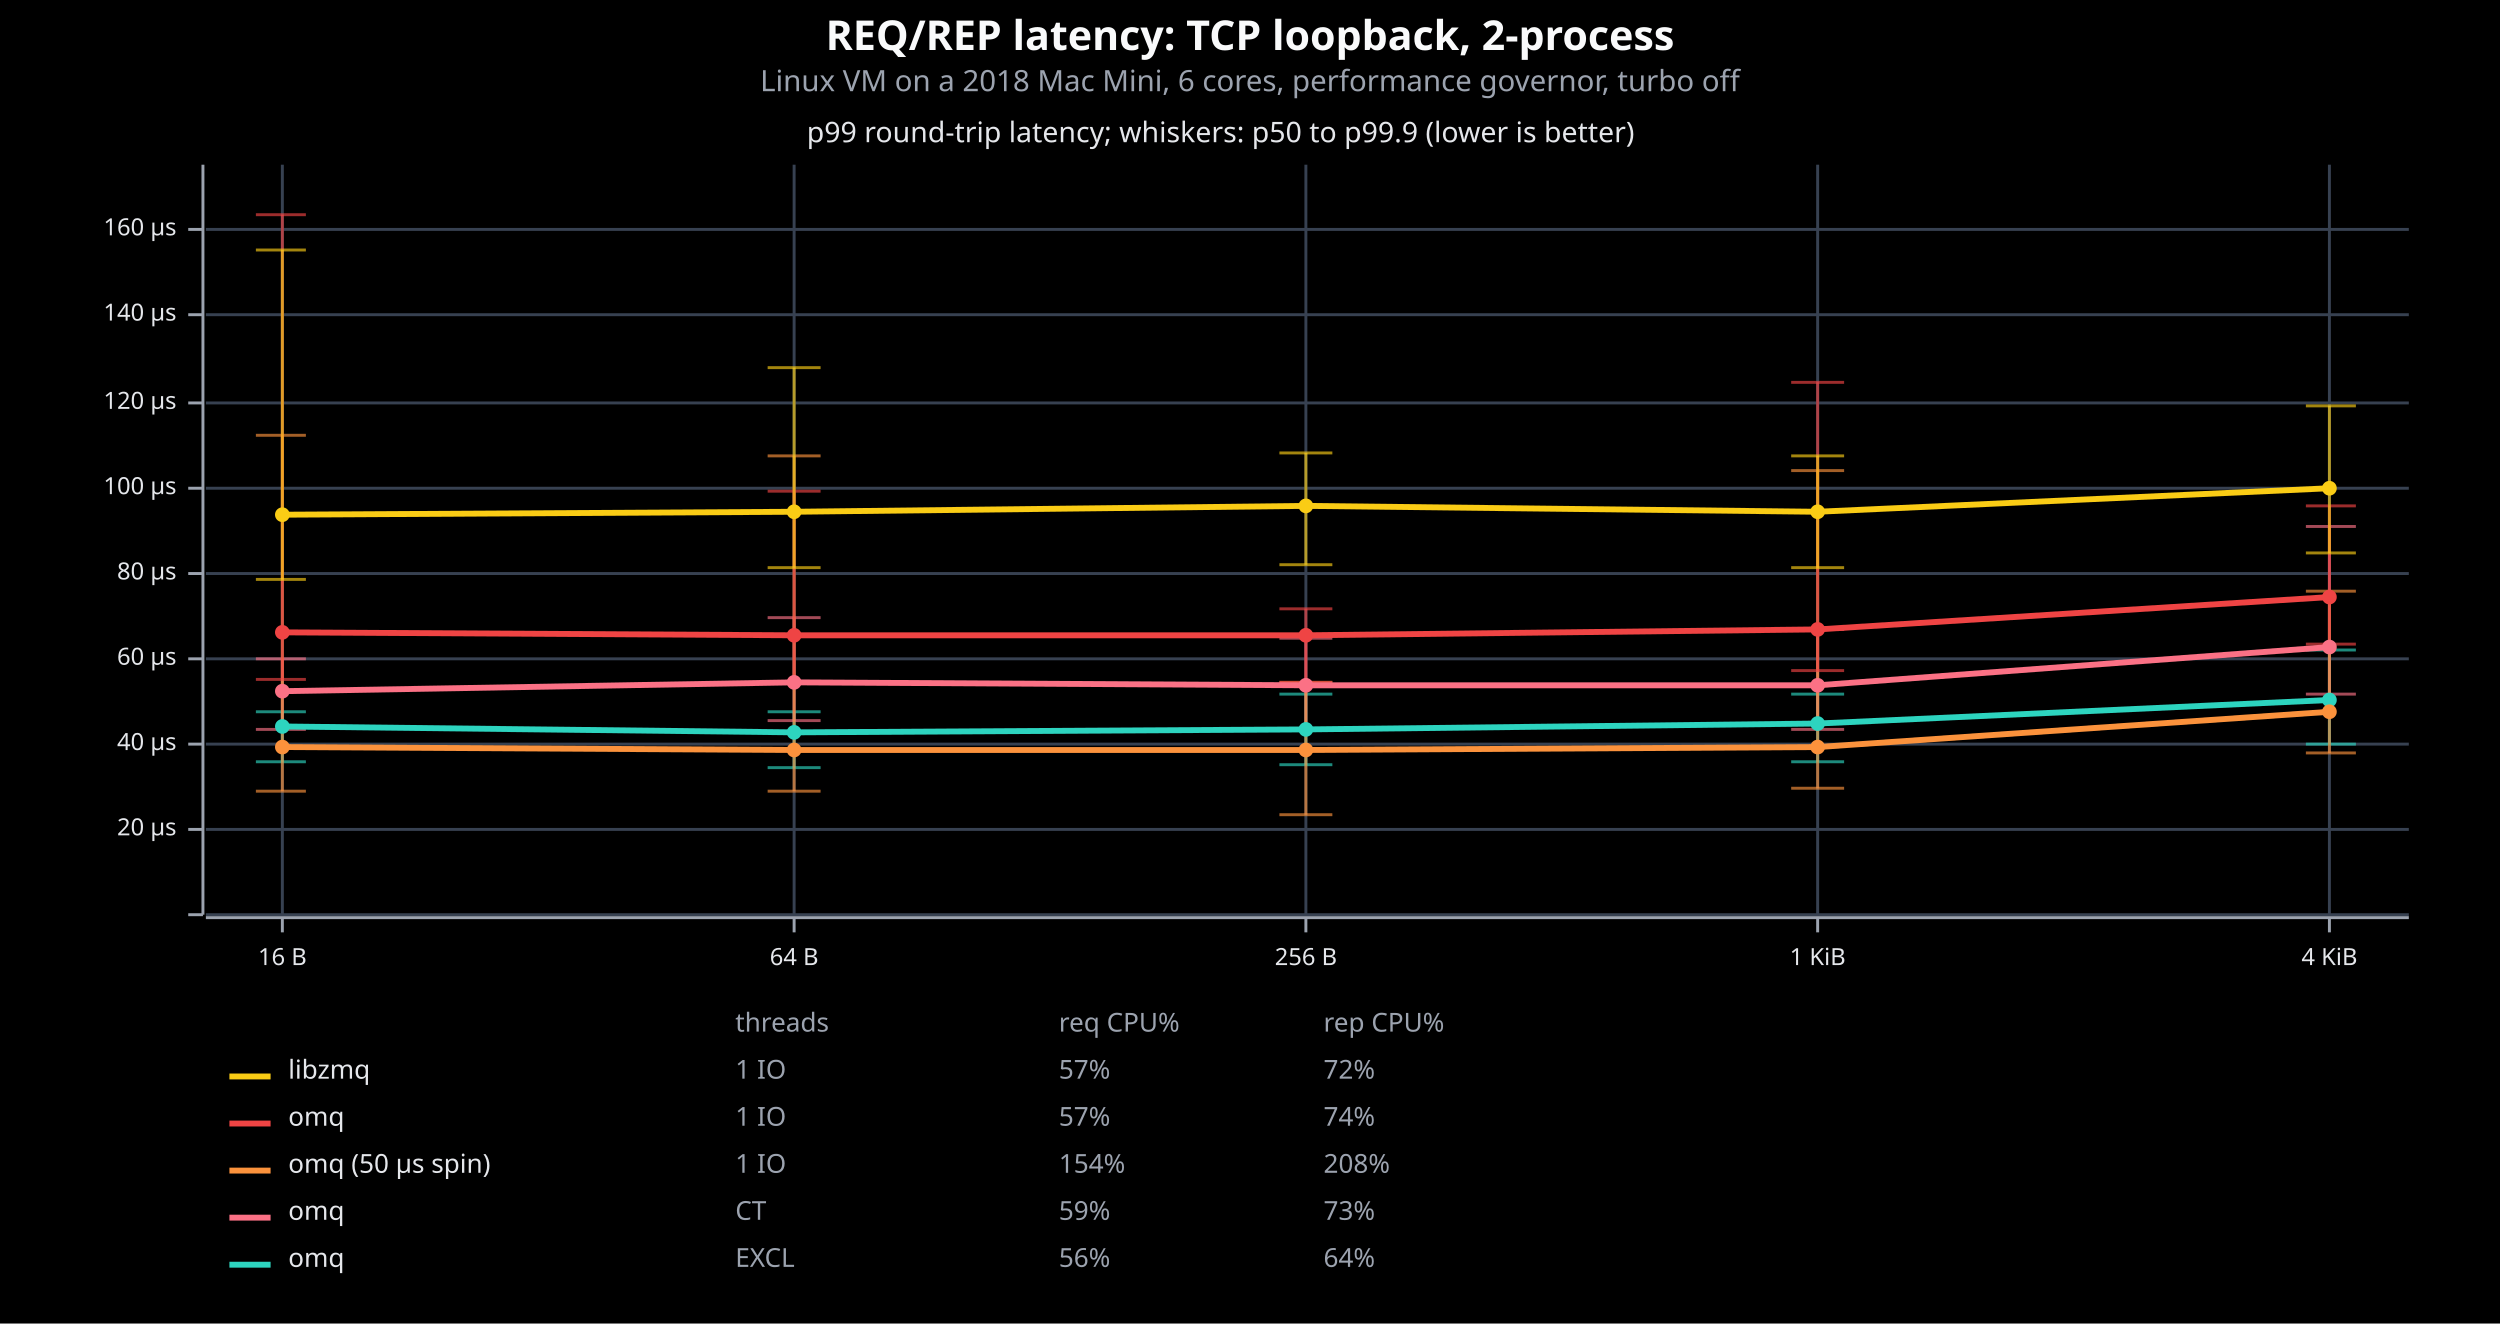
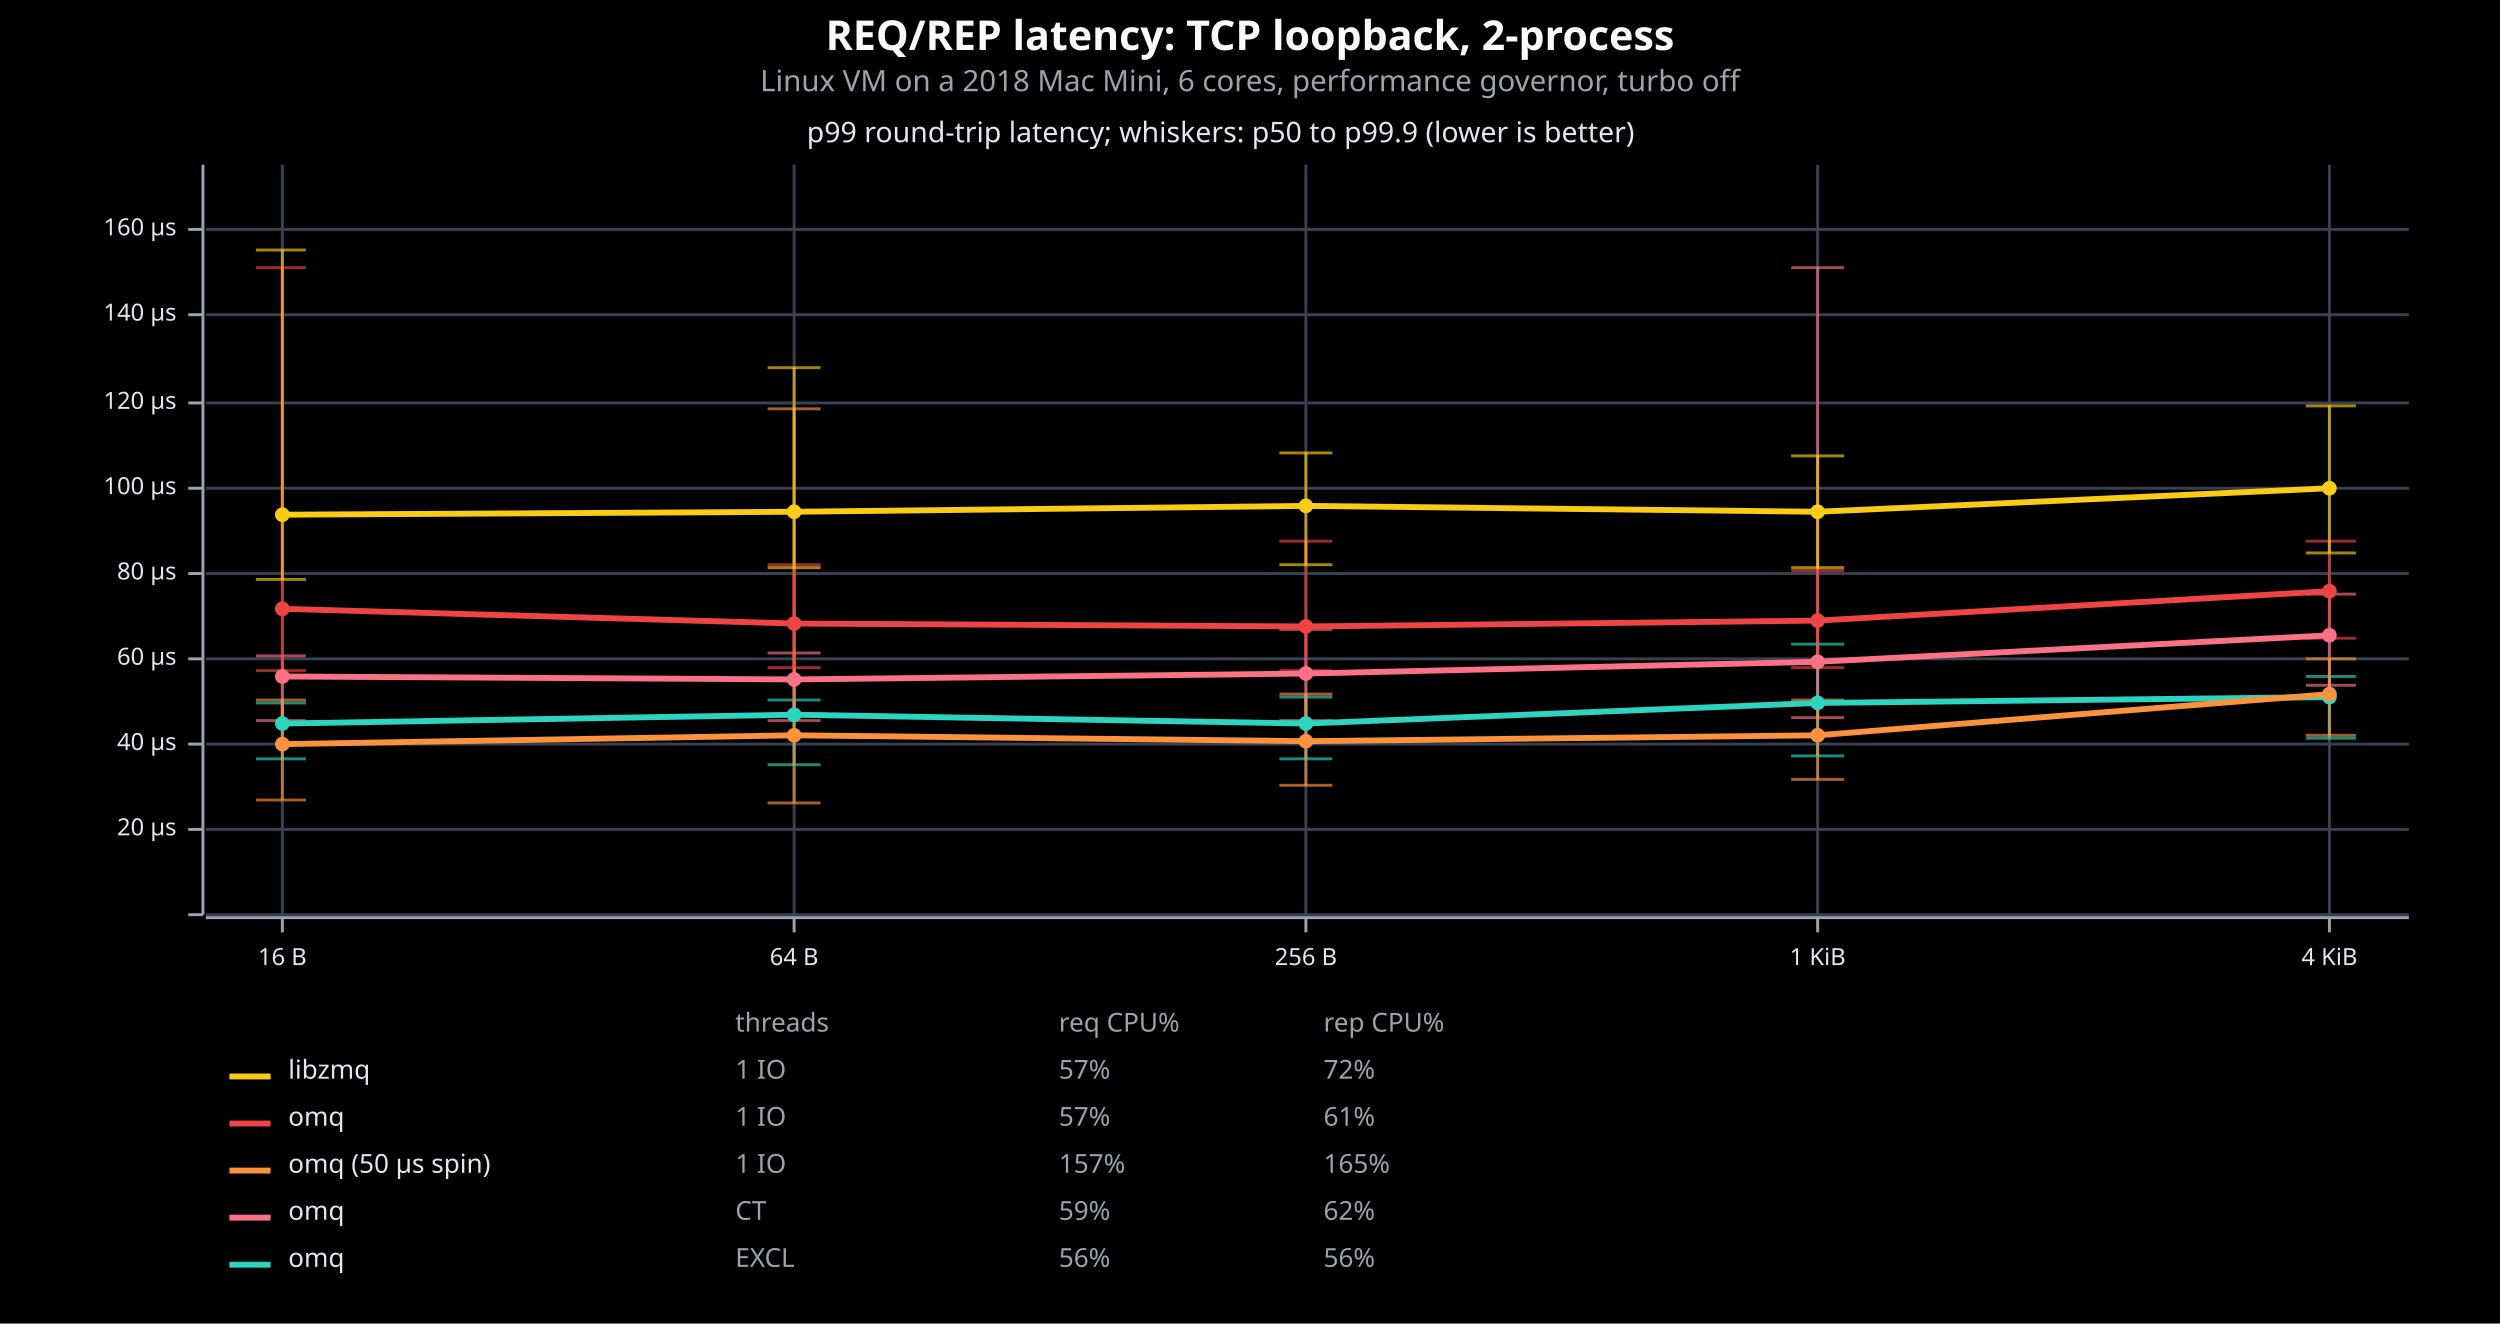
<svg xmlns="http://www.w3.org/2000/svg" viewBox="0 0 850 450" font-family="system-ui, -apple-system, sans-serif">
  <rect x="0" y="0" width="850" height="450" opacity="1" fill="#000000" stroke="none" />
  <text x="425" y="17" text-anchor="middle" font-family="sans-serif" font-size="14" font-weight="bold" fill="#F9FAFB">REQ/REP latency: TCP loopback, 2-process</text>
  <text x="425" y="31" text-anchor="middle" font-family="sans-serif" font-size="10" fill="#9CA3AF">Linux VM on a 2018 Mac Mini, 6 cores, performance governor, turbo off</text>
  <text x="415" y="41" dy="0.76em" text-anchor="middle" font-family="sans-serif" font-size="9.677" opacity="1" fill="#E5E7EB">
p99 round-trip latency; whiskers: p50 to p99.9 (lower is better)
</text>
  <line opacity="1" stroke="#374151" stroke-width="1" x1="96" y1="311" x2="96" y2="56" />
  <line opacity="1" stroke="#374151" stroke-width="1" x1="270" y1="311" x2="270" y2="56" />
  <line opacity="1" stroke="#374151" stroke-width="1" x1="444" y1="311" x2="444" y2="56" />
  <line opacity="1" stroke="#374151" stroke-width="1" x1="618" y1="311" x2="618" y2="56" />
  <line opacity="1" stroke="#374151" stroke-width="1" x1="792" y1="311" x2="792" y2="56" />
  <line opacity="1" stroke="#374151" stroke-width="1" x1="70" y1="311" x2="819" y2="311" />
  <line opacity="1" stroke="#374151" stroke-width="1" x1="70" y1="282" x2="819" y2="282" />
  <line opacity="1" stroke="#374151" stroke-width="1" x1="70" y1="253" x2="819" y2="253" />
  <line opacity="1" stroke="#374151" stroke-width="1" x1="70" y1="224" x2="819" y2="224" />
  <line opacity="1" stroke="#374151" stroke-width="1" x1="70" y1="195" x2="819" y2="195" />
  <line opacity="1" stroke="#374151" stroke-width="1" x1="70" y1="166" x2="819" y2="166" />
  <line opacity="1" stroke="#374151" stroke-width="1" x1="70" y1="137" x2="819" y2="137" />
  <line opacity="1" stroke="#374151" stroke-width="1" x1="70" y1="107" x2="819" y2="107" />
  <line opacity="1" stroke="#374151" stroke-width="1" x1="70" y1="78" x2="819" y2="78" />
  <polyline fill="none" opacity="1" stroke="#9CA3AF" stroke-width="1" points="69,56 69,311 " />
  <text x="60" y="311" dy="0.5ex" text-anchor="end" font-family="sans-serif" font-size="8.065" opacity="1" fill="#E5E7EB">

</text>
  <polyline fill="none" opacity="1" stroke="#9CA3AF" stroke-width="1" points="64,311 69,311 " />
  <text x="60" y="282" dy="0.5ex" text-anchor="end" font-family="sans-serif" font-size="8.065" opacity="1" fill="#E5E7EB">
20 μs
</text>
  <polyline fill="none" opacity="1" stroke="#9CA3AF" stroke-width="1" points="64,282 69,282 " />
  <text x="60" y="253" dy="0.5ex" text-anchor="end" font-family="sans-serif" font-size="8.065" opacity="1" fill="#E5E7EB">
40 μs
</text>
  <polyline fill="none" opacity="1" stroke="#9CA3AF" stroke-width="1" points="64,253 69,253 " />
  <text x="60" y="224" dy="0.5ex" text-anchor="end" font-family="sans-serif" font-size="8.065" opacity="1" fill="#E5E7EB">
60 μs
</text>
  <polyline fill="none" opacity="1" stroke="#9CA3AF" stroke-width="1" points="64,224 69,224 " />
  <text x="60" y="195" dy="0.5ex" text-anchor="end" font-family="sans-serif" font-size="8.065" opacity="1" fill="#E5E7EB">
80 μs
</text>
  <polyline fill="none" opacity="1" stroke="#9CA3AF" stroke-width="1" points="64,195 69,195 " />
  <text x="60" y="166" dy="0.5ex" text-anchor="end" font-family="sans-serif" font-size="8.065" opacity="1" fill="#E5E7EB">
100 μs
</text>
  <polyline fill="none" opacity="1" stroke="#9CA3AF" stroke-width="1" points="64,166 69,166 " />
  <text x="60" y="137" dy="0.5ex" text-anchor="end" font-family="sans-serif" font-size="8.065" opacity="1" fill="#E5E7EB">
120 μs
</text>
  <polyline fill="none" opacity="1" stroke="#9CA3AF" stroke-width="1" points="64,137 69,137 " />
  <text x="60" y="107" dy="0.5ex" text-anchor="end" font-family="sans-serif" font-size="8.065" opacity="1" fill="#E5E7EB">
140 μs
</text>
  <polyline fill="none" opacity="1" stroke="#9CA3AF" stroke-width="1" points="64,107 69,107 " />
  <text x="60" y="78" dy="0.5ex" text-anchor="end" font-family="sans-serif" font-size="8.065" opacity="1" fill="#E5E7EB">
160 μs
</text>
  <polyline fill="none" opacity="1" stroke="#9CA3AF" stroke-width="1" points="64,78 69,78 " />
  <polyline fill="none" opacity="1" stroke="#9CA3AF" stroke-width="1" points="70,312 819,312 " />
  <text x="96" y="322" dy="0.76em" text-anchor="middle" font-family="sans-serif" font-size="8.065" opacity="1" fill="#E5E7EB">
16 B
</text>
  <polyline fill="none" opacity="1" stroke="#9CA3AF" stroke-width="1" points="96,312 96,317 " />
  <text x="270" y="322" dy="0.76em" text-anchor="middle" font-family="sans-serif" font-size="8.065" opacity="1" fill="#E5E7EB">
64 B
</text>
  <polyline fill="none" opacity="1" stroke="#9CA3AF" stroke-width="1" points="270,312 270,317 " />
  <text x="444" y="322" dy="0.76em" text-anchor="middle" font-family="sans-serif" font-size="8.065" opacity="1" fill="#E5E7EB">
256 B
</text>
  <polyline fill="none" opacity="1" stroke="#9CA3AF" stroke-width="1" points="444,312 444,317 " />
  <text x="618" y="322" dy="0.76em" text-anchor="middle" font-family="sans-serif" font-size="8.065" opacity="1" fill="#E5E7EB">
1 KiB
</text>
  <polyline fill="none" opacity="1" stroke="#9CA3AF" stroke-width="1" points="618,312 618,317 " />
  <text x="792" y="322" dy="0.76em" text-anchor="middle" font-family="sans-serif" font-size="8.065" opacity="1" fill="#E5E7EB">
4 KiB
</text>
  <polyline fill="none" opacity="1" stroke="#9CA3AF" stroke-width="1" points="792,312 792,317 " />
-   <polyline fill="none" opacity="0.65" stroke="#2DD4BF" stroke-width="1" points="96,259 96,242 " />
-   <polyline fill="none" opacity="0.65" stroke="#2DD4BF" stroke-width="1" points="87,259 104,259 " />
-   <polyline fill="none" opacity="0.65" stroke="#2DD4BF" stroke-width="1" points="87,242 104,242 " />
-   <polyline fill="none" opacity="0.65" stroke="#2DD4BF" stroke-width="1" points="270,261 270,242 " />
-   <polyline fill="none" opacity="0.65" stroke="#2DD4BF" stroke-width="1" points="261,261 279,261 " />
-   <polyline fill="none" opacity="0.65" stroke="#2DD4BF" stroke-width="1" points="261,242 279,242 " />
-   <polyline fill="none" opacity="0.65" stroke="#2DD4BF" stroke-width="1" points="444,260 444,236 " />
-   <polyline fill="none" opacity="0.65" stroke="#2DD4BF" stroke-width="1" points="435,260 453,260 " />
-   <polyline fill="none" opacity="0.65" stroke="#2DD4BF" stroke-width="1" points="435,236 453,236 " />
-   <polyline fill="none" opacity="0.65" stroke="#2DD4BF" stroke-width="1" points="618,259 618,236 " />
-   <polyline fill="none" opacity="0.65" stroke="#2DD4BF" stroke-width="1" points="609,259 627,259 " />
-   <polyline fill="none" opacity="0.65" stroke="#2DD4BF" stroke-width="1" points="609,236 627,236 " />
-   <polyline fill="none" opacity="0.65" stroke="#2DD4BF" stroke-width="1" points="792,253 792,221 " />
-   <polyline fill="none" opacity="0.65" stroke="#2DD4BF" stroke-width="1" points="784,253 801,253 " />
-   <polyline fill="none" opacity="0.65" stroke="#2DD4BF" stroke-width="1" points="784,221 801,221 " />
-   <polyline fill="none" opacity="0.65" stroke="#FB7185" stroke-width="1" points="96,248 96,224 " />
-   <polyline fill="none" opacity="0.65" stroke="#FB7185" stroke-width="1" points="87,248 104,248 " />
-   <polyline fill="none" opacity="0.65" stroke="#FB7185" stroke-width="1" points="87,224 104,224 " />
-   <polyline fill="none" opacity="0.65" stroke="#FB7185" stroke-width="1" points="270,245 270,210 " />
+   <polyline fill="none" opacity="0.65" stroke="#2DD4BF" stroke-width="1" points="96,258 96,239 " />
+   <polyline fill="none" opacity="0.65" stroke="#2DD4BF" stroke-width="1" points="87,258 104,258 " />
+   <polyline fill="none" opacity="0.65" stroke="#2DD4BF" stroke-width="1" points="87,239 104,239 " />
+   <polyline fill="none" opacity="0.65" stroke="#2DD4BF" stroke-width="1" points="270,260 270,238 " />
+   <polyline fill="none" opacity="0.65" stroke="#2DD4BF" stroke-width="1" points="261,260 279,260 " />
+   <polyline fill="none" opacity="0.65" stroke="#2DD4BF" stroke-width="1" points="261,238 279,238 " />
+   <polyline fill="none" opacity="0.65" stroke="#2DD4BF" stroke-width="1" points="444,258 444,237 " />
+   <polyline fill="none" opacity="0.65" stroke="#2DD4BF" stroke-width="1" points="435,258 453,258 " />
+   <polyline fill="none" opacity="0.65" stroke="#2DD4BF" stroke-width="1" points="435,237 453,237 " />
+   <polyline fill="none" opacity="0.65" stroke="#2DD4BF" stroke-width="1" points="618,257 618,219 " />
+   <polyline fill="none" opacity="0.65" stroke="#2DD4BF" stroke-width="1" points="609,257 627,257 " />
+   <polyline fill="none" opacity="0.65" stroke="#2DD4BF" stroke-width="1" points="609,219 627,219 " />
+   <polyline fill="none" opacity="0.65" stroke="#2DD4BF" stroke-width="1" points="792,251 792,230 " />
+   <polyline fill="none" opacity="0.65" stroke="#2DD4BF" stroke-width="1" points="784,251 801,251 " />
+   <polyline fill="none" opacity="0.65" stroke="#2DD4BF" stroke-width="1" points="784,230 801,230 " />
+   <polyline fill="none" opacity="0.65" stroke="#FB7185" stroke-width="1" points="96,245 96,223 " />
+   <polyline fill="none" opacity="0.65" stroke="#FB7185" stroke-width="1" points="87,245 104,245 " />
+   <polyline fill="none" opacity="0.65" stroke="#FB7185" stroke-width="1" points="87,223 104,223 " />
+   <polyline fill="none" opacity="0.65" stroke="#FB7185" stroke-width="1" points="270,245 270,222 " />
  <polyline fill="none" opacity="0.65" stroke="#FB7185" stroke-width="1" points="261,245 279,245 " />
-   <polyline fill="none" opacity="0.65" stroke="#FB7185" stroke-width="1" points="261,210 279,210 " />
-   <polyline fill="none" opacity="0.65" stroke="#FB7185" stroke-width="1" points="444,248 444,217 " />
-   <polyline fill="none" opacity="0.65" stroke="#FB7185" stroke-width="1" points="435,248 453,248 " />
-   <polyline fill="none" opacity="0.65" stroke="#FB7185" stroke-width="1" points="435,217 453,217 " />
-   <polyline fill="none" opacity="0.65" stroke="#FB7185" stroke-width="1" points="618,248 618,214 " />
-   <polyline fill="none" opacity="0.65" stroke="#FB7185" stroke-width="1" points="609,248 627,248 " />
-   <polyline fill="none" opacity="0.65" stroke="#FB7185" stroke-width="1" points="609,214 627,214 " />
-   <polyline fill="none" opacity="0.65" stroke="#FB7185" stroke-width="1" points="792,236 792,179 " />
-   <polyline fill="none" opacity="0.65" stroke="#FB7185" stroke-width="1" points="784,236 801,236 " />
-   <polyline fill="none" opacity="0.65" stroke="#FB7185" stroke-width="1" points="784,179 801,179 " />
-   <polyline fill="none" opacity="0.65" stroke="#FB923C" stroke-width="1" points="96,269 96,148 " />
-   <polyline fill="none" opacity="0.65" stroke="#FB923C" stroke-width="1" points="87,269 104,269 " />
-   <polyline fill="none" opacity="0.65" stroke="#FB923C" stroke-width="1" points="87,148 104,148 " />
-   <polyline fill="none" opacity="0.65" stroke="#FB923C" stroke-width="1" points="270,269 270,155 " />
-   <polyline fill="none" opacity="0.65" stroke="#FB923C" stroke-width="1" points="261,269 279,269 " />
-   <polyline fill="none" opacity="0.65" stroke="#FB923C" stroke-width="1" points="261,155 279,155 " />
-   <polyline fill="none" opacity="0.65" stroke="#FB923C" stroke-width="1" points="444,277 444,232 " />
-   <polyline fill="none" opacity="0.65" stroke="#FB923C" stroke-width="1" points="435,277 453,277 " />
-   <polyline fill="none" opacity="0.65" stroke="#FB923C" stroke-width="1" points="435,232 453,232 " />
-   <polyline fill="none" opacity="0.65" stroke="#FB923C" stroke-width="1" points="618,268 618,160 " />
-   <polyline fill="none" opacity="0.65" stroke="#FB923C" stroke-width="1" points="609,268 627,268 " />
-   <polyline fill="none" opacity="0.65" stroke="#FB923C" stroke-width="1" points="609,160 627,160 " />
-   <polyline fill="none" opacity="0.65" stroke="#FB923C" stroke-width="1" points="792,256 792,201 " />
-   <polyline fill="none" opacity="0.65" stroke="#FB923C" stroke-width="1" points="784,256 801,256 " />
-   <polyline fill="none" opacity="0.65" stroke="#FB923C" stroke-width="1" points="784,201 801,201 " />
-   <polyline fill="none" opacity="0.65" stroke="#EF4444" stroke-width="1" points="96,231 96,73 " />
-   <polyline fill="none" opacity="0.65" stroke="#EF4444" stroke-width="1" points="87,231 104,231 " />
-   <polyline fill="none" opacity="0.65" stroke="#EF4444" stroke-width="1" points="87,73 104,73 " />
-   <polyline fill="none" opacity="0.65" stroke="#EF4444" stroke-width="1" points="270,232 270,167 " />
-   <polyline fill="none" opacity="0.65" stroke="#EF4444" stroke-width="1" points="261,232 279,232 " />
-   <polyline fill="none" opacity="0.65" stroke="#EF4444" stroke-width="1" points="261,167 279,167 " />
-   <polyline fill="none" opacity="0.65" stroke="#EF4444" stroke-width="1" points="444,232 444,207 " />
-   <polyline fill="none" opacity="0.65" stroke="#EF4444" stroke-width="1" points="435,232 453,232 " />
-   <polyline fill="none" opacity="0.65" stroke="#EF4444" stroke-width="1" points="435,207 453,207 " />
-   <polyline fill="none" opacity="0.65" stroke="#EF4444" stroke-width="1" points="618,228 618,130 " />
-   <polyline fill="none" opacity="0.65" stroke="#EF4444" stroke-width="1" points="609,228 627,228 " />
-   <polyline fill="none" opacity="0.65" stroke="#EF4444" stroke-width="1" points="609,130 627,130 " />
-   <polyline fill="none" opacity="0.65" stroke="#EF4444" stroke-width="1" points="792,219 792,172 " />
-   <polyline fill="none" opacity="0.65" stroke="#EF4444" stroke-width="1" points="784,219 801,219 " />
-   <polyline fill="none" opacity="0.65" stroke="#EF4444" stroke-width="1" points="784,172 801,172 " />
+   <polyline fill="none" opacity="0.65" stroke="#FB7185" stroke-width="1" points="261,222 279,222 " />
+   <polyline fill="none" opacity="0.65" stroke="#FB7185" stroke-width="1" points="444,245 444,214 " />
+   <polyline fill="none" opacity="0.65" stroke="#FB7185" stroke-width="1" points="435,245 453,245 " />
+   <polyline fill="none" opacity="0.65" stroke="#FB7185" stroke-width="1" points="435,214 453,214 " />
+   <polyline fill="none" opacity="0.65" stroke="#FB7185" stroke-width="1" points="618,244 618,91 " />
+   <polyline fill="none" opacity="0.65" stroke="#FB7185" stroke-width="1" points="609,244 627,244 " />
+   <polyline fill="none" opacity="0.65" stroke="#FB7185" stroke-width="1" points="609,91 627,91 " />
+   <polyline fill="none" opacity="0.65" stroke="#FB7185" stroke-width="1" points="792,233 792,202 " />
+   <polyline fill="none" opacity="0.65" stroke="#FB7185" stroke-width="1" points="784,233 801,233 " />
+   <polyline fill="none" opacity="0.65" stroke="#FB7185" stroke-width="1" points="784,202 801,202 " />
+   <polyline fill="none" opacity="0.65" stroke="#FB923C" stroke-width="1" points="96,272 96,238 " />
+   <polyline fill="none" opacity="0.65" stroke="#FB923C" stroke-width="1" points="87,272 104,272 " />
+   <polyline fill="none" opacity="0.65" stroke="#FB923C" stroke-width="1" points="87,238 104,238 " />
+   <polyline fill="none" opacity="0.65" stroke="#FB923C" stroke-width="1" points="270,273 270,139 " />
+   <polyline fill="none" opacity="0.65" stroke="#FB923C" stroke-width="1" points="261,273 279,273 " />
+   <polyline fill="none" opacity="0.65" stroke="#FB923C" stroke-width="1" points="261,139 279,139 " />
+   <polyline fill="none" opacity="0.65" stroke="#FB923C" stroke-width="1" points="444,267 444,236 " />
+   <polyline fill="none" opacity="0.65" stroke="#FB923C" stroke-width="1" points="435,267 453,267 " />
+   <polyline fill="none" opacity="0.65" stroke="#FB923C" stroke-width="1" points="435,236 453,236 " />
+   <polyline fill="none" opacity="0.65" stroke="#FB923C" stroke-width="1" points="618,265 618,238 " />
+   <polyline fill="none" opacity="0.65" stroke="#FB923C" stroke-width="1" points="609,265 627,265 " />
+   <polyline fill="none" opacity="0.65" stroke="#FB923C" stroke-width="1" points="609,238 627,238 " />
+   <polyline fill="none" opacity="0.65" stroke="#FB923C" stroke-width="1" points="792,250 792,224 " />
+   <polyline fill="none" opacity="0.65" stroke="#FB923C" stroke-width="1" points="784,250 801,250 " />
+   <polyline fill="none" opacity="0.65" stroke="#FB923C" stroke-width="1" points="784,224 801,224 " />
+   <polyline fill="none" opacity="0.65" stroke="#EF4444" stroke-width="1" points="96,228 96,91 " />
+   <polyline fill="none" opacity="0.65" stroke="#EF4444" stroke-width="1" points="87,228 104,228 " />
+   <polyline fill="none" opacity="0.65" stroke="#EF4444" stroke-width="1" points="87,91 104,91 " />
+   <polyline fill="none" opacity="0.65" stroke="#EF4444" stroke-width="1" points="270,227 270,192 " />
+   <polyline fill="none" opacity="0.65" stroke="#EF4444" stroke-width="1" points="261,227 279,227 " />
+   <polyline fill="none" opacity="0.65" stroke="#EF4444" stroke-width="1" points="261,192 279,192 " />
+   <polyline fill="none" opacity="0.65" stroke="#EF4444" stroke-width="1" points="444,228 444,184 " />
+   <polyline fill="none" opacity="0.65" stroke="#EF4444" stroke-width="1" points="435,228 453,228 " />
+   <polyline fill="none" opacity="0.65" stroke="#EF4444" stroke-width="1" points="435,184 453,184 " />
+   <polyline fill="none" opacity="0.65" stroke="#EF4444" stroke-width="1" points="618,227 618,194 " />
+   <polyline fill="none" opacity="0.65" stroke="#EF4444" stroke-width="1" points="609,227 627,227 " />
+   <polyline fill="none" opacity="0.65" stroke="#EF4444" stroke-width="1" points="609,194 627,194 " />
+   <polyline fill="none" opacity="0.65" stroke="#EF4444" stroke-width="1" points="792,217 792,184 " />
+   <polyline fill="none" opacity="0.65" stroke="#EF4444" stroke-width="1" points="784,217 801,217 " />
+   <polyline fill="none" opacity="0.65" stroke="#EF4444" stroke-width="1" points="784,184 801,184 " />
  <polyline fill="none" opacity="0.65" stroke="#FACC15" stroke-width="1" points="96,197 96,85 " />
  <polyline fill="none" opacity="0.65" stroke="#FACC15" stroke-width="1" points="87,197 104,197 " />
  <polyline fill="none" opacity="0.65" stroke="#FACC15" stroke-width="1" points="87,85 104,85 " />
  <polyline fill="none" opacity="0.65" stroke="#FACC15" stroke-width="1" points="270,193 270,125 " />
  <polyline fill="none" opacity="0.65" stroke="#FACC15" stroke-width="1" points="261,193 279,193 " />
  <polyline fill="none" opacity="0.65" stroke="#FACC15" stroke-width="1" points="261,125 279,125 " />
  <polyline fill="none" opacity="0.65" stroke="#FACC15" stroke-width="1" points="444,192 444,154 " />
  <polyline fill="none" opacity="0.65" stroke="#FACC15" stroke-width="1" points="435,192 453,192 " />
  <polyline fill="none" opacity="0.65" stroke="#FACC15" stroke-width="1" points="435,154 453,154 " />
  <polyline fill="none" opacity="0.65" stroke="#FACC15" stroke-width="1" points="618,193 618,155 " />
  <polyline fill="none" opacity="0.65" stroke="#FACC15" stroke-width="1" points="609,193 627,193 " />
  <polyline fill="none" opacity="0.65" stroke="#FACC15" stroke-width="1" points="609,155 627,155 " />
  <polyline fill="none" opacity="0.65" stroke="#FACC15" stroke-width="1" points="792,188 792,138 " />
  <polyline fill="none" opacity="0.65" stroke="#FACC15" stroke-width="1" points="784,188 801,188 " />
  <polyline fill="none" opacity="0.65" stroke="#FACC15" stroke-width="1" points="784,138 801,138 " />
-   <polyline fill="none" opacity="1" stroke="#2DD4BF" stroke-width="2" points="96,247 270,249 444,248 618,246 792,238 " />
-   <circle cx="96" cy="247" r="2.5" opacity="1" fill="#2DD4BF" stroke="none" stroke-width="1" />
-   <circle cx="270" cy="249" r="2.5" opacity="1" fill="#2DD4BF" stroke="none" stroke-width="1" />
-   <circle cx="444" cy="248" r="2.5" opacity="1" fill="#2DD4BF" stroke="none" stroke-width="1" />
-   <circle cx="618" cy="246" r="2.5" opacity="1" fill="#2DD4BF" stroke="none" stroke-width="1" />
-   <circle cx="792" cy="238" r="2.5" opacity="1" fill="#2DD4BF" stroke="none" stroke-width="1" />
-   <polyline fill="none" opacity="1" stroke="#FB7185" stroke-width="2" points="96,235 270,232 444,233 618,233 792,220 " />
-   <circle cx="96" cy="235" r="2.5" opacity="1" fill="#FB7185" stroke="none" stroke-width="1" />
-   <circle cx="270" cy="232" r="2.5" opacity="1" fill="#FB7185" stroke="none" stroke-width="1" />
-   <circle cx="444" cy="233" r="2.5" opacity="1" fill="#FB7185" stroke="none" stroke-width="1" />
-   <circle cx="618" cy="233" r="2.5" opacity="1" fill="#FB7185" stroke="none" stroke-width="1" />
-   <circle cx="792" cy="220" r="2.5" opacity="1" fill="#FB7185" stroke="none" stroke-width="1" />
-   <polyline fill="none" opacity="1" stroke="#FB923C" stroke-width="2" points="96,254 270,255 444,255 618,254 792,242 " />
-   <circle cx="96" cy="254" r="2.5" opacity="1" fill="#FB923C" stroke="none" stroke-width="1" />
-   <circle cx="270" cy="255" r="2.5" opacity="1" fill="#FB923C" stroke="none" stroke-width="1" />
-   <circle cx="444" cy="255" r="2.5" opacity="1" fill="#FB923C" stroke="none" stroke-width="1" />
-   <circle cx="618" cy="254" r="2.5" opacity="1" fill="#FB923C" stroke="none" stroke-width="1" />
-   <circle cx="792" cy="242" r="2.5" opacity="1" fill="#FB923C" stroke="none" stroke-width="1" />
-   <polyline fill="none" opacity="1" stroke="#EF4444" stroke-width="2" points="96,215 270,216 444,216 618,214 792,203 " />
-   <circle cx="96" cy="215" r="2.5" opacity="1" fill="#EF4444" stroke="none" stroke-width="1" />
-   <circle cx="270" cy="216" r="2.5" opacity="1" fill="#EF4444" stroke="none" stroke-width="1" />
-   <circle cx="444" cy="216" r="2.5" opacity="1" fill="#EF4444" stroke="none" stroke-width="1" />
-   <circle cx="618" cy="214" r="2.5" opacity="1" fill="#EF4444" stroke="none" stroke-width="1" />
-   <circle cx="792" cy="203" r="2.5" opacity="1" fill="#EF4444" stroke="none" stroke-width="1" />
+   <polyline fill="none" opacity="1" stroke="#2DD4BF" stroke-width="2" points="96,246 270,243 444,246 618,239 792,237 " />
+   <circle cx="96" cy="246" r="2.5" opacity="1" fill="#2DD4BF" stroke="none" stroke-width="1" />
+   <circle cx="270" cy="243" r="2.5" opacity="1" fill="#2DD4BF" stroke="none" stroke-width="1" />
+   <circle cx="444" cy="246" r="2.5" opacity="1" fill="#2DD4BF" stroke="none" stroke-width="1" />
+   <circle cx="618" cy="239" r="2.5" opacity="1" fill="#2DD4BF" stroke="none" stroke-width="1" />
+   <circle cx="792" cy="237" r="2.5" opacity="1" fill="#2DD4BF" stroke="none" stroke-width="1" />
+   <polyline fill="none" opacity="1" stroke="#FB7185" stroke-width="2" points="96,230 270,231 444,229 618,225 792,216 " />
+   <circle cx="96" cy="230" r="2.5" opacity="1" fill="#FB7185" stroke="none" stroke-width="1" />
+   <circle cx="270" cy="231" r="2.5" opacity="1" fill="#FB7185" stroke="none" stroke-width="1" />
+   <circle cx="444" cy="229" r="2.5" opacity="1" fill="#FB7185" stroke="none" stroke-width="1" />
+   <circle cx="618" cy="225" r="2.5" opacity="1" fill="#FB7185" stroke="none" stroke-width="1" />
+   <circle cx="792" cy="216" r="2.5" opacity="1" fill="#FB7185" stroke="none" stroke-width="1" />
+   <polyline fill="none" opacity="1" stroke="#FB923C" stroke-width="2" points="96,253 270,250 444,252 618,250 792,236 " />
+   <circle cx="96" cy="253" r="2.5" opacity="1" fill="#FB923C" stroke="none" stroke-width="1" />
+   <circle cx="270" cy="250" r="2.5" opacity="1" fill="#FB923C" stroke="none" stroke-width="1" />
+   <circle cx="444" cy="252" r="2.5" opacity="1" fill="#FB923C" stroke="none" stroke-width="1" />
+   <circle cx="618" cy="250" r="2.5" opacity="1" fill="#FB923C" stroke="none" stroke-width="1" />
+   <circle cx="792" cy="236" r="2.5" opacity="1" fill="#FB923C" stroke="none" stroke-width="1" />
+   <polyline fill="none" opacity="1" stroke="#EF4444" stroke-width="2" points="96,207 270,212 444,213 618,211 792,201 " />
+   <circle cx="96" cy="207" r="2.5" opacity="1" fill="#EF4444" stroke="none" stroke-width="1" />
+   <circle cx="270" cy="212" r="2.5" opacity="1" fill="#EF4444" stroke="none" stroke-width="1" />
+   <circle cx="444" cy="213" r="2.5" opacity="1" fill="#EF4444" stroke="none" stroke-width="1" />
+   <circle cx="618" cy="211" r="2.5" opacity="1" fill="#EF4444" stroke="none" stroke-width="1" />
+   <circle cx="792" cy="201" r="2.5" opacity="1" fill="#EF4444" stroke="none" stroke-width="1" />
  <polyline fill="none" opacity="1" stroke="#FACC15" stroke-width="2" points="96,175 270,174 444,172 618,174 792,166 " />
  <circle cx="96" cy="175" r="2.5" opacity="1" fill="#FACC15" stroke="none" stroke-width="1" />
  <circle cx="270" cy="174" r="2.5" opacity="1" fill="#FACC15" stroke="none" stroke-width="1" />
  <circle cx="444" cy="172" r="2.5" opacity="1" fill="#FACC15" stroke="none" stroke-width="1" />
  <circle cx="618" cy="174" r="2.5" opacity="1" fill="#FACC15" stroke="none" stroke-width="1" />
  <circle cx="792" cy="166" r="2.5" opacity="1" fill="#FACC15" stroke="none" stroke-width="1" />
  <text x="250" y="344" dy="0.76em" text-anchor="start" font-family="sans-serif" font-size="8.871" opacity="1" fill="#9CA3AF">
threads
</text>
  <text x="360" y="344" dy="0.76em" text-anchor="start" font-family="sans-serif" font-size="8.871" opacity="1" fill="#9CA3AF">
req CPU%
</text>
  <text x="450" y="344" dy="0.76em" text-anchor="start" font-family="sans-serif" font-size="8.871" opacity="1" fill="#9CA3AF">
rep CPU%
</text>
  <polyline fill="none" opacity="1" stroke="#FACC15" stroke-width="2" points="78,366 92,366 " />
  <text x="98" y="360" dy="0.76em" text-anchor="start" font-family="sans-serif" font-size="8.871" opacity="1" fill="#E5E7EB">
libzmq
</text>
  <text x="250" y="360" dy="0.76em" text-anchor="start" font-family="sans-serif" font-size="8.871" opacity="1" fill="#9CA3AF">
1 IO
</text>
  <text x="360" y="360" dy="0.76em" text-anchor="start" font-family="sans-serif" font-size="8.871" opacity="1" fill="#9CA3AF">
57%
</text>
  <text x="450" y="360" dy="0.76em" text-anchor="start" font-family="sans-serif" font-size="8.871" opacity="1" fill="#9CA3AF">
72%
</text>
  <polyline fill="none" opacity="1" stroke="#EF4444" stroke-width="2" points="78,382 92,382 " />
  <text x="98" y="376" dy="0.76em" text-anchor="start" font-family="sans-serif" font-size="8.871" opacity="1" fill="#E5E7EB">
omq
</text>
  <text x="250" y="376" dy="0.76em" text-anchor="start" font-family="sans-serif" font-size="8.871" opacity="1" fill="#9CA3AF">
1 IO
</text>
  <text x="360" y="376" dy="0.76em" text-anchor="start" font-family="sans-serif" font-size="8.871" opacity="1" fill="#9CA3AF">
57%
</text>
  <text x="450" y="376" dy="0.76em" text-anchor="start" font-family="sans-serif" font-size="8.871" opacity="1" fill="#9CA3AF">
- 74%
+ 61%
</text>
  <polyline fill="none" opacity="1" stroke="#FB923C" stroke-width="2" points="78,398 92,398 " />
  <text x="98" y="392" dy="0.76em" text-anchor="start" font-family="sans-serif" font-size="8.871" opacity="1" fill="#E5E7EB">
omq (50 μs spin)
</text>
  <text x="250" y="392" dy="0.76em" text-anchor="start" font-family="sans-serif" font-size="8.871" opacity="1" fill="#9CA3AF">
1 IO
</text>
  <text x="360" y="392" dy="0.76em" text-anchor="start" font-family="sans-serif" font-size="8.871" opacity="1" fill="#9CA3AF">
- 154%
+ 157%
</text>
  <text x="450" y="392" dy="0.76em" text-anchor="start" font-family="sans-serif" font-size="8.871" opacity="1" fill="#9CA3AF">
- 208%
+ 165%
</text>
  <polyline fill="none" opacity="1" stroke="#FB7185" stroke-width="2" points="78,414 92,414 " />
  <text x="98" y="408" dy="0.76em" text-anchor="start" font-family="sans-serif" font-size="8.871" opacity="1" fill="#E5E7EB">
omq
</text>
  <text x="250" y="408" dy="0.76em" text-anchor="start" font-family="sans-serif" font-size="8.871" opacity="1" fill="#9CA3AF">
CT
</text>
  <text x="360" y="408" dy="0.76em" text-anchor="start" font-family="sans-serif" font-size="8.871" opacity="1" fill="#9CA3AF">
59%
</text>
  <text x="450" y="408" dy="0.76em" text-anchor="start" font-family="sans-serif" font-size="8.871" opacity="1" fill="#9CA3AF">
- 73%
+ 62%
</text>
  <polyline fill="none" opacity="1" stroke="#2DD4BF" stroke-width="2" points="78,430 92,430 " />
  <text x="98" y="424" dy="0.76em" text-anchor="start" font-family="sans-serif" font-size="8.871" opacity="1" fill="#E5E7EB">
omq
</text>
  <text x="250" y="424" dy="0.76em" text-anchor="start" font-family="sans-serif" font-size="8.871" opacity="1" fill="#9CA3AF">
EXCL
</text>
  <text x="360" y="424" dy="0.76em" text-anchor="start" font-family="sans-serif" font-size="8.871" opacity="1" fill="#9CA3AF">
56%
</text>
  <text x="450" y="424" dy="0.76em" text-anchor="start" font-family="sans-serif" font-size="8.871" opacity="1" fill="#9CA3AF">
- 64%
+ 56%
</text>
</svg>
